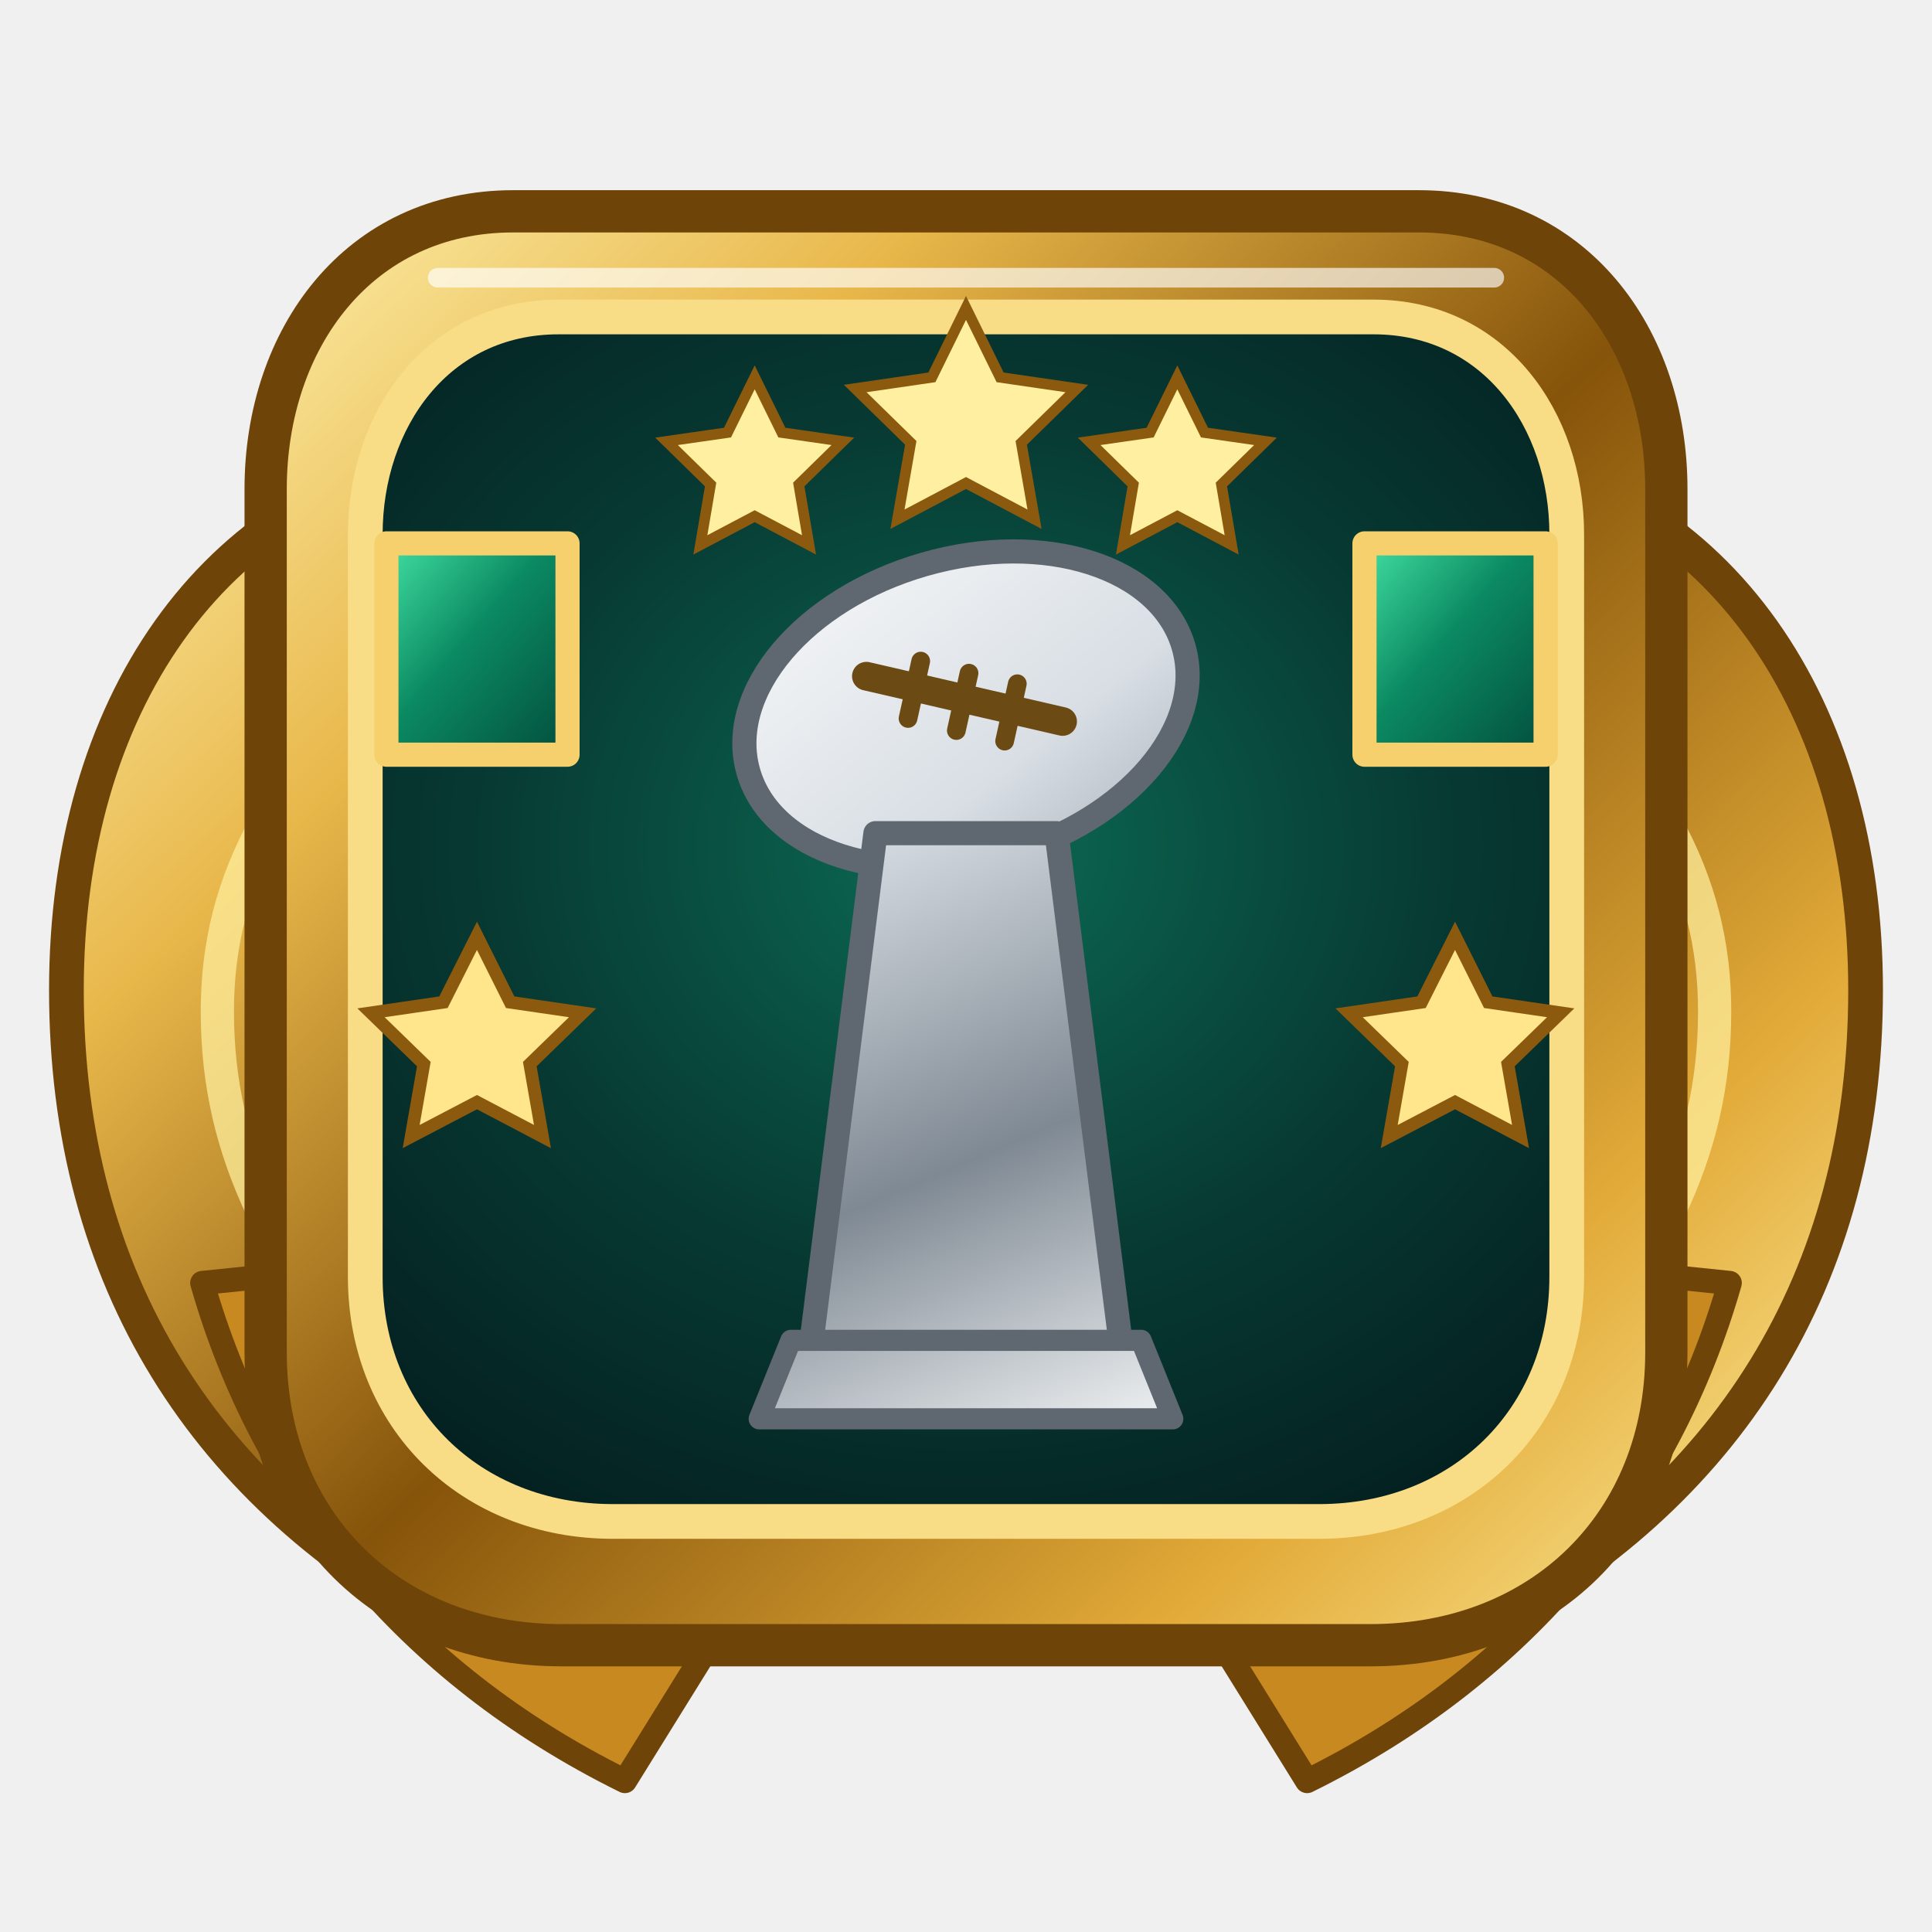
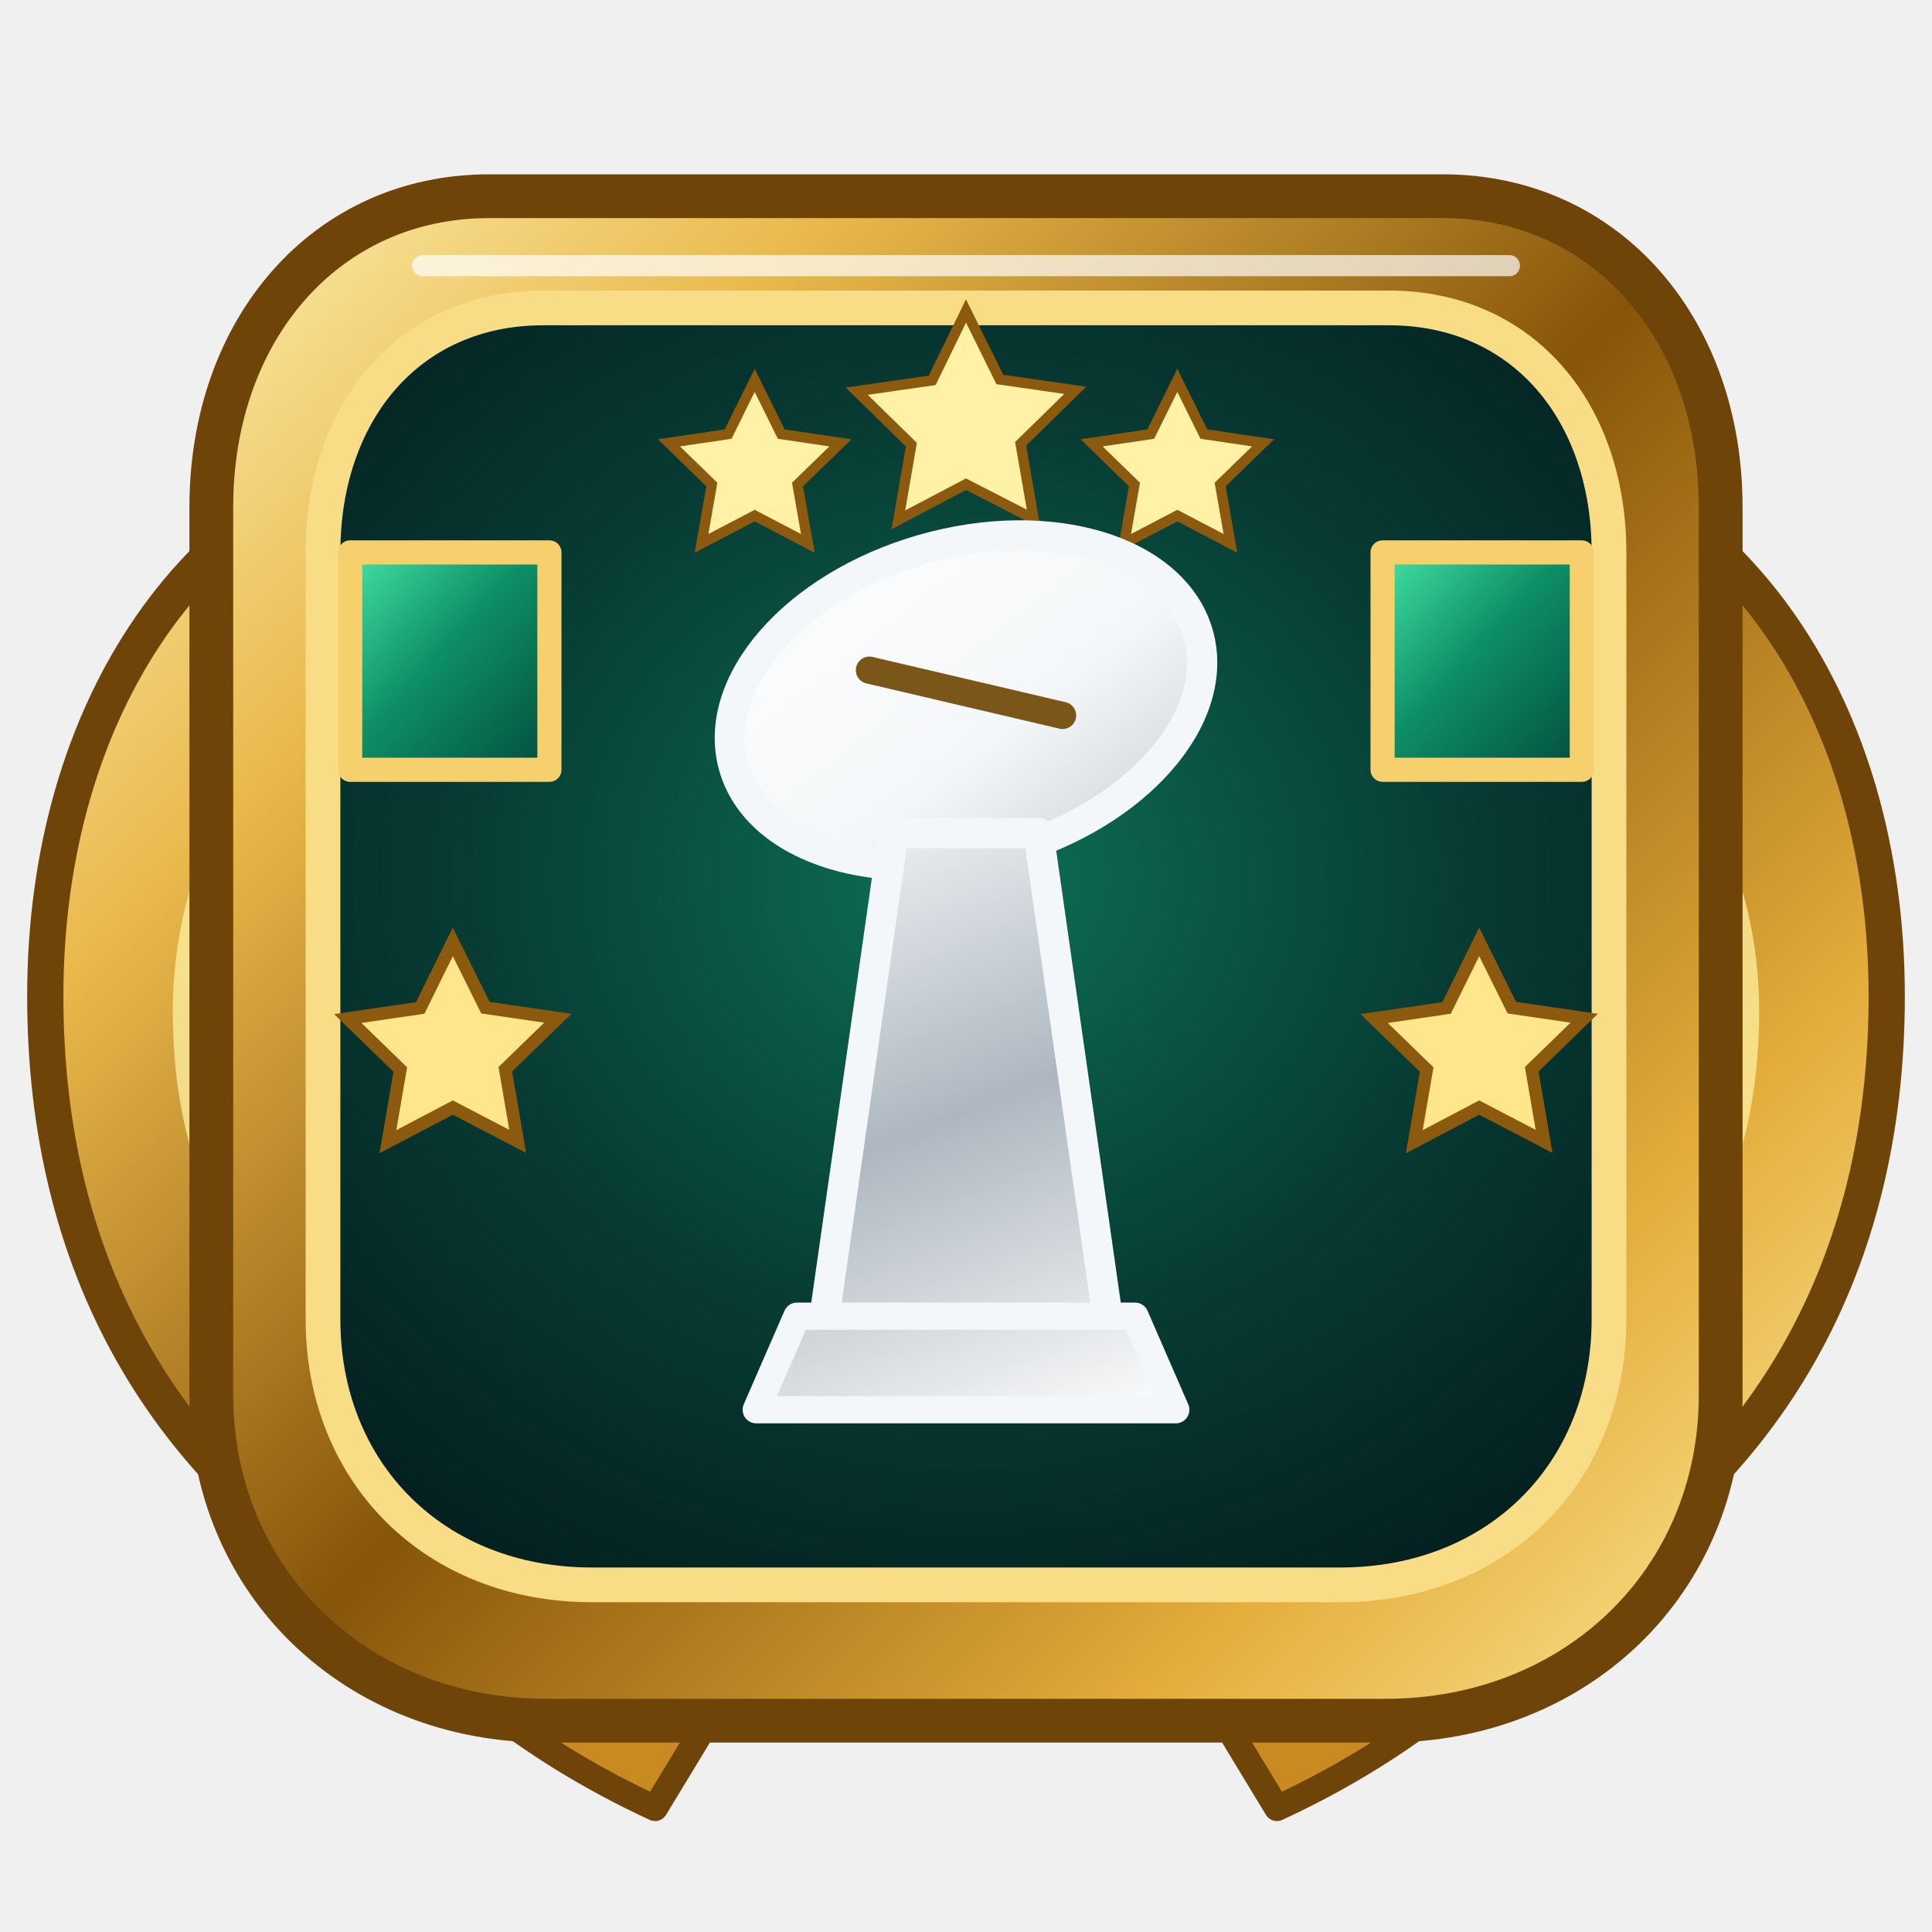
<svg xmlns="http://www.w3.org/2000/svg" viewBox="0 0 64 64" fill="none">
  <defs>
-     <linearGradient id="gold" x1="7" y1="6" x2="57" y2="58" gradientUnits="userSpaceOnUse">
-       <stop stop-color="#FFF4B3" />
-       <stop offset=".24" stop-color="#E8B74A" />
-       <stop offset=".5" stop-color="#86540A" />
-       <stop offset=".78" stop-color="#E2AA38" />
+     <linearGradient id="gold" x1="5" y1="5" x2="59" y2="59" gradientUnits="userSpaceOnUse">
+       <stop stop-color="#FFF6BC" />
+       <stop offset=".23" stop-color="#E9B84B" />
+       <stop offset=".5" stop-color="#875509" />
+       <stop offset=".78" stop-color="#E4AD3C" />
      <stop offset="1" stop-color="#FFF0A0" />
    </linearGradient>
-     <linearGradient id="silver" x1="25" y1="15" x2="39" y2="48" gradientUnits="userSpaceOnUse">
+     <linearGradient id="silver" x1="26" y1="15" x2="39" y2="47" gradientUnits="userSpaceOnUse">
      <stop stop-color="#FFFFFF" />
-       <stop offset=".36" stop-color="#D8DEE4" />
-       <stop offset=".68" stop-color="#7F8993" />
-       <stop offset="1" stop-color="#F9FBFC" />
+       <stop offset=".33" stop-color="#F4F7F9" />
+       <stop offset=".65" stop-color="#AEB7C0" />
+       <stop offset="1" stop-color="#FFFFFF" />
    </linearGradient>
-     <radialGradient id="emerald" cx="0" cy="0" r="1" gradientUnits="userSpaceOnUse" gradientTransform="translate(32 28) rotate(90) scale(26 29)">
-       <stop stop-color="#0C6B54" />
-       <stop offset=".55" stop-color="#073A33" />
+     <radialGradient id="emerald" cx="0" cy="0" r="1" gradientUnits="userSpaceOnUse" gradientTransform="translate(32 29) rotate(90) scale(27 30)">
+       <stop stop-color="#0D7057" />
+       <stop offset=".56" stop-color="#073B33" />
      <stop offset="1" stop-color="#041F20" />
    </radialGradient>
    <linearGradient id="gemGreen" x1="0" y1="0" x2="1" y2="1">
-       <stop stop-color="#42E0A3" />
-       <stop offset=".45" stop-color="#0B8A62" />
+       <stop stop-color="#45E3A6" />
+       <stop offset=".46" stop-color="#0D8E66" />
      <stop offset="1" stop-color="#034E3D" />
    </linearGradient>
  </defs>
-   <path d="M15 15C7 16.4 2.2 23.4 2.2 32.8c0 9.6 4.6 16.8 12.8 21.1l5-7.5c-4.9-2.9-7.2-7.3-7.2-13.4 0-5.8 2.4-10 7.2-12.4L15 15Z" fill="url(#gold)" stroke="#6E4409" stroke-width="1.15" stroke-linejoin="round" />
-   <path d="M49 15c8 1.4 12.8 8.4 12.8 17.8 0 9.6-4.6 16.8-12.8 21.1l-5-7.5c4.9-2.9 7.2-7.3 7.2-13.4 0-5.8-2.4-10-7.2-12.4L49 15Z" fill="url(#gold)" stroke="#6E4409" stroke-width="1.15" stroke-linejoin="round" />
-   <path d="M6.7 42.5c2 7 6.7 12.9 14 16.5l3.6-5.8c-5.2-2.5-8.8-6.2-10.8-11.4l-6.8.7Z" fill="#C88A20" stroke="#6E4409" stroke-width=".8" stroke-linejoin="round" />
-   <path d="M57.3 42.5c-2 7-6.7 12.9-14 16.5l-3.6-5.8c5.2-2.5 8.8-6.2 10.8-11.4l6.8.7Z" fill="#C88A20" stroke="#6E4409" stroke-width=".8" stroke-linejoin="round" />
-   <path d="M8.8 27.3c-1.1 2-1.6 4-1.6 6.2 0 2.4.5 4.5 1.5 6.6" stroke="#FFF0A0" stroke-width="1.1" stroke-linecap="round" opacity=".72" />
-   <path d="M55.2 27.3c1.1 2 1.6 4 1.6 6.2 0 2.4-.5 4.5-1.5 6.6" stroke="#FFF0A0" stroke-width="1.1" stroke-linecap="round" opacity=".72" />
-   <path d="M17 7h30c5.1 0 8.2 4.2 8.2 9.2v28.6c0 5.7-4.1 9.7-9.8 9.7H18.6c-5.7 0-9.8-4-9.8-9.7V16.2C8.8 11.2 11.9 7 17 7Z" fill="url(#gold)" stroke="#6E4409" stroke-width="1.4" />
-   <path d="M18.5 10.5h27c4 0 6.4 3.4 6.4 7.2v24.6c0 4.7-3.5 8.1-8.2 8.1H20.3c-4.7 0-8.2-3.4-8.2-8.1V17.7c0-3.8 2.4-7.2 6.4-7.2Z" fill="url(#emerald)" stroke="#F8DD86" stroke-width="1.15" />
+   <path d="M14.5 14.5C6.5 16 1.5 23.5 1.5 33c0 8.8 3.8 15.8 11.5 20.2l5.4-7.3c-4.3-2.9-6.5-7-6.5-12.5 0-5.4 2.2-9.4 6.7-12.1l-4.1-6.8Z" fill="url(#gold)" stroke="#6E4409" stroke-width="1.2" stroke-linejoin="round" />
+   <path d="M49.5 14.5C57.5 16 62.5 23.5 62.5 33c0 8.8-3.8 15.8-11.5 20.2l-5.4-7.3c4.3-2.9 6.5-7 6.5-12.5 0-5.4-2.2-9.4-6.7-12.1l4.1-6.8Z" fill="url(#gold)" stroke="#6E4409" stroke-width="1.2" stroke-linejoin="round" />
+   <path d="M7.3 42.6c1.8 7.3 6.4 13.6 14.4 17.3l3.7-6.1c-5.1-2.5-8.9-6.4-10.8-11.8l-7.3.6Z" fill="#C98A21" stroke="#6E4409" stroke-width=".85" stroke-linejoin="round" />
+   <path d="M56.7 42.6c-1.8 7.3-6.4 13.6-14.4 17.3l-3.7-6.1c5.1-2.5 8.9-6.4 10.8-11.8l7.3.6Z" fill="#C98A21" stroke="#6E4409" stroke-width=".85" stroke-linejoin="round" />
+   <path d="M7.8 27.2c-1 2-1.5 4.1-1.5 6.3 0 2.6.5 4.9 1.6 7" stroke="#FFF1A5" stroke-width="1.15" stroke-linecap="round" opacity=".74" />
+   <path d="M56.2 27.2c1 2 1.5 4.1 1.5 6.3 0 2.6-.5 4.9-1.6 7" stroke="#FFF1A5" stroke-width="1.15" stroke-linecap="round" opacity=".74" />
+   <path d="M16.2 6.5h31.6c5.4 0 9.2 4.4 9.2 10.3v29.4C57 52.4 52.2 57 45.9 57H18.1C11.8 57 7 52.4 7 46.2V16.8C7 10.9 10.8 6.5 16.2 6.5Z" fill="url(#gold)" stroke="#6E4409" stroke-width="1.45" />
+   <path d="M18 10.2h28c4.5 0 7.3 3.5 7.3 8.1v25.4c0 5.1-3.7 8.8-8.9 8.8H19.6c-5.2 0-8.9-3.7-8.9-8.8V18.3c0-4.6 2.8-8.1 7.3-8.1Z" fill="url(#emerald)" stroke="#F8DD86" stroke-width="1.15" />
  <g stroke="#F5D06C" stroke-width=".8" stroke-linejoin="round">
-     <path d="M12.8 18h6v7h-6Z" fill="url(#gemGreen)" />
-     <path d="M45.2 18h6v7h-6Z" fill="url(#gemGreen)" />
+     <path d="M11.6 18.3h6.6v7.2h-6.6Z" fill="url(#gemGreen)" />
+     <path d="M45.8 18.3h6.6v7.2h-6.6Z" fill="url(#gemGreen)" />
  </g>
  <g fill="#FFE58C" stroke="#8C5A0E" stroke-width=".42">
-     <path d="m15.8 31 1.1 2.2 2.4.35-1.75 1.7.42 2.4-2.17-1.14-2.18 1.14.42-2.4-1.75-1.7 2.4-.35L15.8 31Z" />
-     <path d="m48.2 31 1.1 2.2 2.4.35-1.75 1.7.42 2.4-2.17-1.14-2.18 1.14.42-2.4-1.75-1.7 2.4-.35L48.2 31Z" />
+     <path d="m15 31.2 1.08 2.18 2.4.35-1.74 1.69.41 2.39L15 36.69l-2.15 1.13.41-2.39-1.74-1.69 2.4-.35L15 31.2Z" />
+     <path d="m49 31.2 1.08 2.18 2.4.35-1.74 1.69.41 2.39L49 36.69l-2.15 1.13.41-2.39-1.74-1.69 2.4-.35L49 31.2Z" />
  </g>
-   <g fill="#FFF0A1" stroke="#8C5A0E" stroke-width=".35">
-     <path d="m25 12.5.9 1.83 2.02.29-1.46 1.43.34 2-1.8-.95-1.8.95.34-2-1.46-1.43 2.02-.29.9-1.83Z" />
-     <path d="m32 10.2 1.13 2.3 2.54.37-1.84 1.8.44 2.53L32 16l-2.27 1.2.44-2.53-1.84-1.8 2.54-.37L32 10.2Z" />
-     <path d="m39 12.5.9 1.83 2.02.29-1.46 1.43.34 2-1.8-.95-1.8.95.34-2-1.46-1.43 2.02-.29.9-1.83Z" />
+   <g fill="#FFF1A6" stroke="#8C5A0E" stroke-width=".34">
+     <path d="m25 12.6.88 1.78 1.96.29-1.42 1.38.34 1.95-1.76-.92-1.76.92.34-1.95-1.42-1.38 1.96-.29L25 12.6Z" />
+     <path d="m32 10.3 1.12 2.27 2.5.36-1.81 1.77.43 2.49L32 16.04l-2.24 1.18.43-2.49-1.81-1.77 2.5-.36L32 10.3Z" />
+     <path d="m39 12.6.88 1.78 1.96.29-1.42 1.38.34 1.95-1.76-.92-1.76.92.34-1.95-1.42-1.38 1.96-.29L39 12.6Z" />
  </g>
-   <ellipse cx="32" cy="23.5" rx="7.5" ry="5" transform="rotate(-16 32 23.5)" fill="url(#silver)" stroke="#5F6770" stroke-width=".8" />
-   <path d="M29 27.6h6l2.15 17.1H26.85L29 27.6Z" fill="url(#silver)" stroke="#5F6770" stroke-width=".8" stroke-linejoin="round" />
-   <path d="M26.2 44.4h11.6l1.05 2.6H25.15l1.05-2.6Z" fill="url(#silver)" stroke="#5F6770" stroke-width=".7" stroke-linejoin="round" />
-   <path d="M28.7 22.4 35.2 23.9" stroke="#6B4A13" stroke-width=".95" stroke-linecap="round" />
-   <path d="m30.5 21.9-.42 1.9M32.1 22.3l-.42 1.9M33.7 22.65l-.42 1.9" stroke="#6B4A13" stroke-width=".62" stroke-linecap="round" />
-   <path d="M14.5 9.2h35" stroke="#FFFFFF" stroke-opacity=".65" stroke-width=".65" stroke-linecap="round" />
+   <ellipse cx="32" cy="23.2" rx="8" ry="5.2" transform="rotate(-16 32 23.2)" fill="url(#silver)" stroke="#F4F7F9" stroke-width="1" />
+   <path d="M29.6 27.6h4.8l2.3 16.1h-9.4l2.3-16.1Z" fill="url(#silver)" stroke="#F4F7F9" stroke-width="1" stroke-linejoin="round" />
+   <path d="M26.4 43.6h11.2l1.35 3.1h-13.9l1.35-3.1Z" fill="url(#silver)" stroke="#F4F7F9" stroke-width=".9" stroke-linejoin="round" />
+   <path d="M28.8 22.2 35.2 23.7" stroke="#7A5718" stroke-width=".9" stroke-linecap="round" />
+   <path d="M14 8.8h36" stroke="#FFFFFF" stroke-opacity=".7" stroke-width=".7" stroke-linecap="round" />
</svg>
